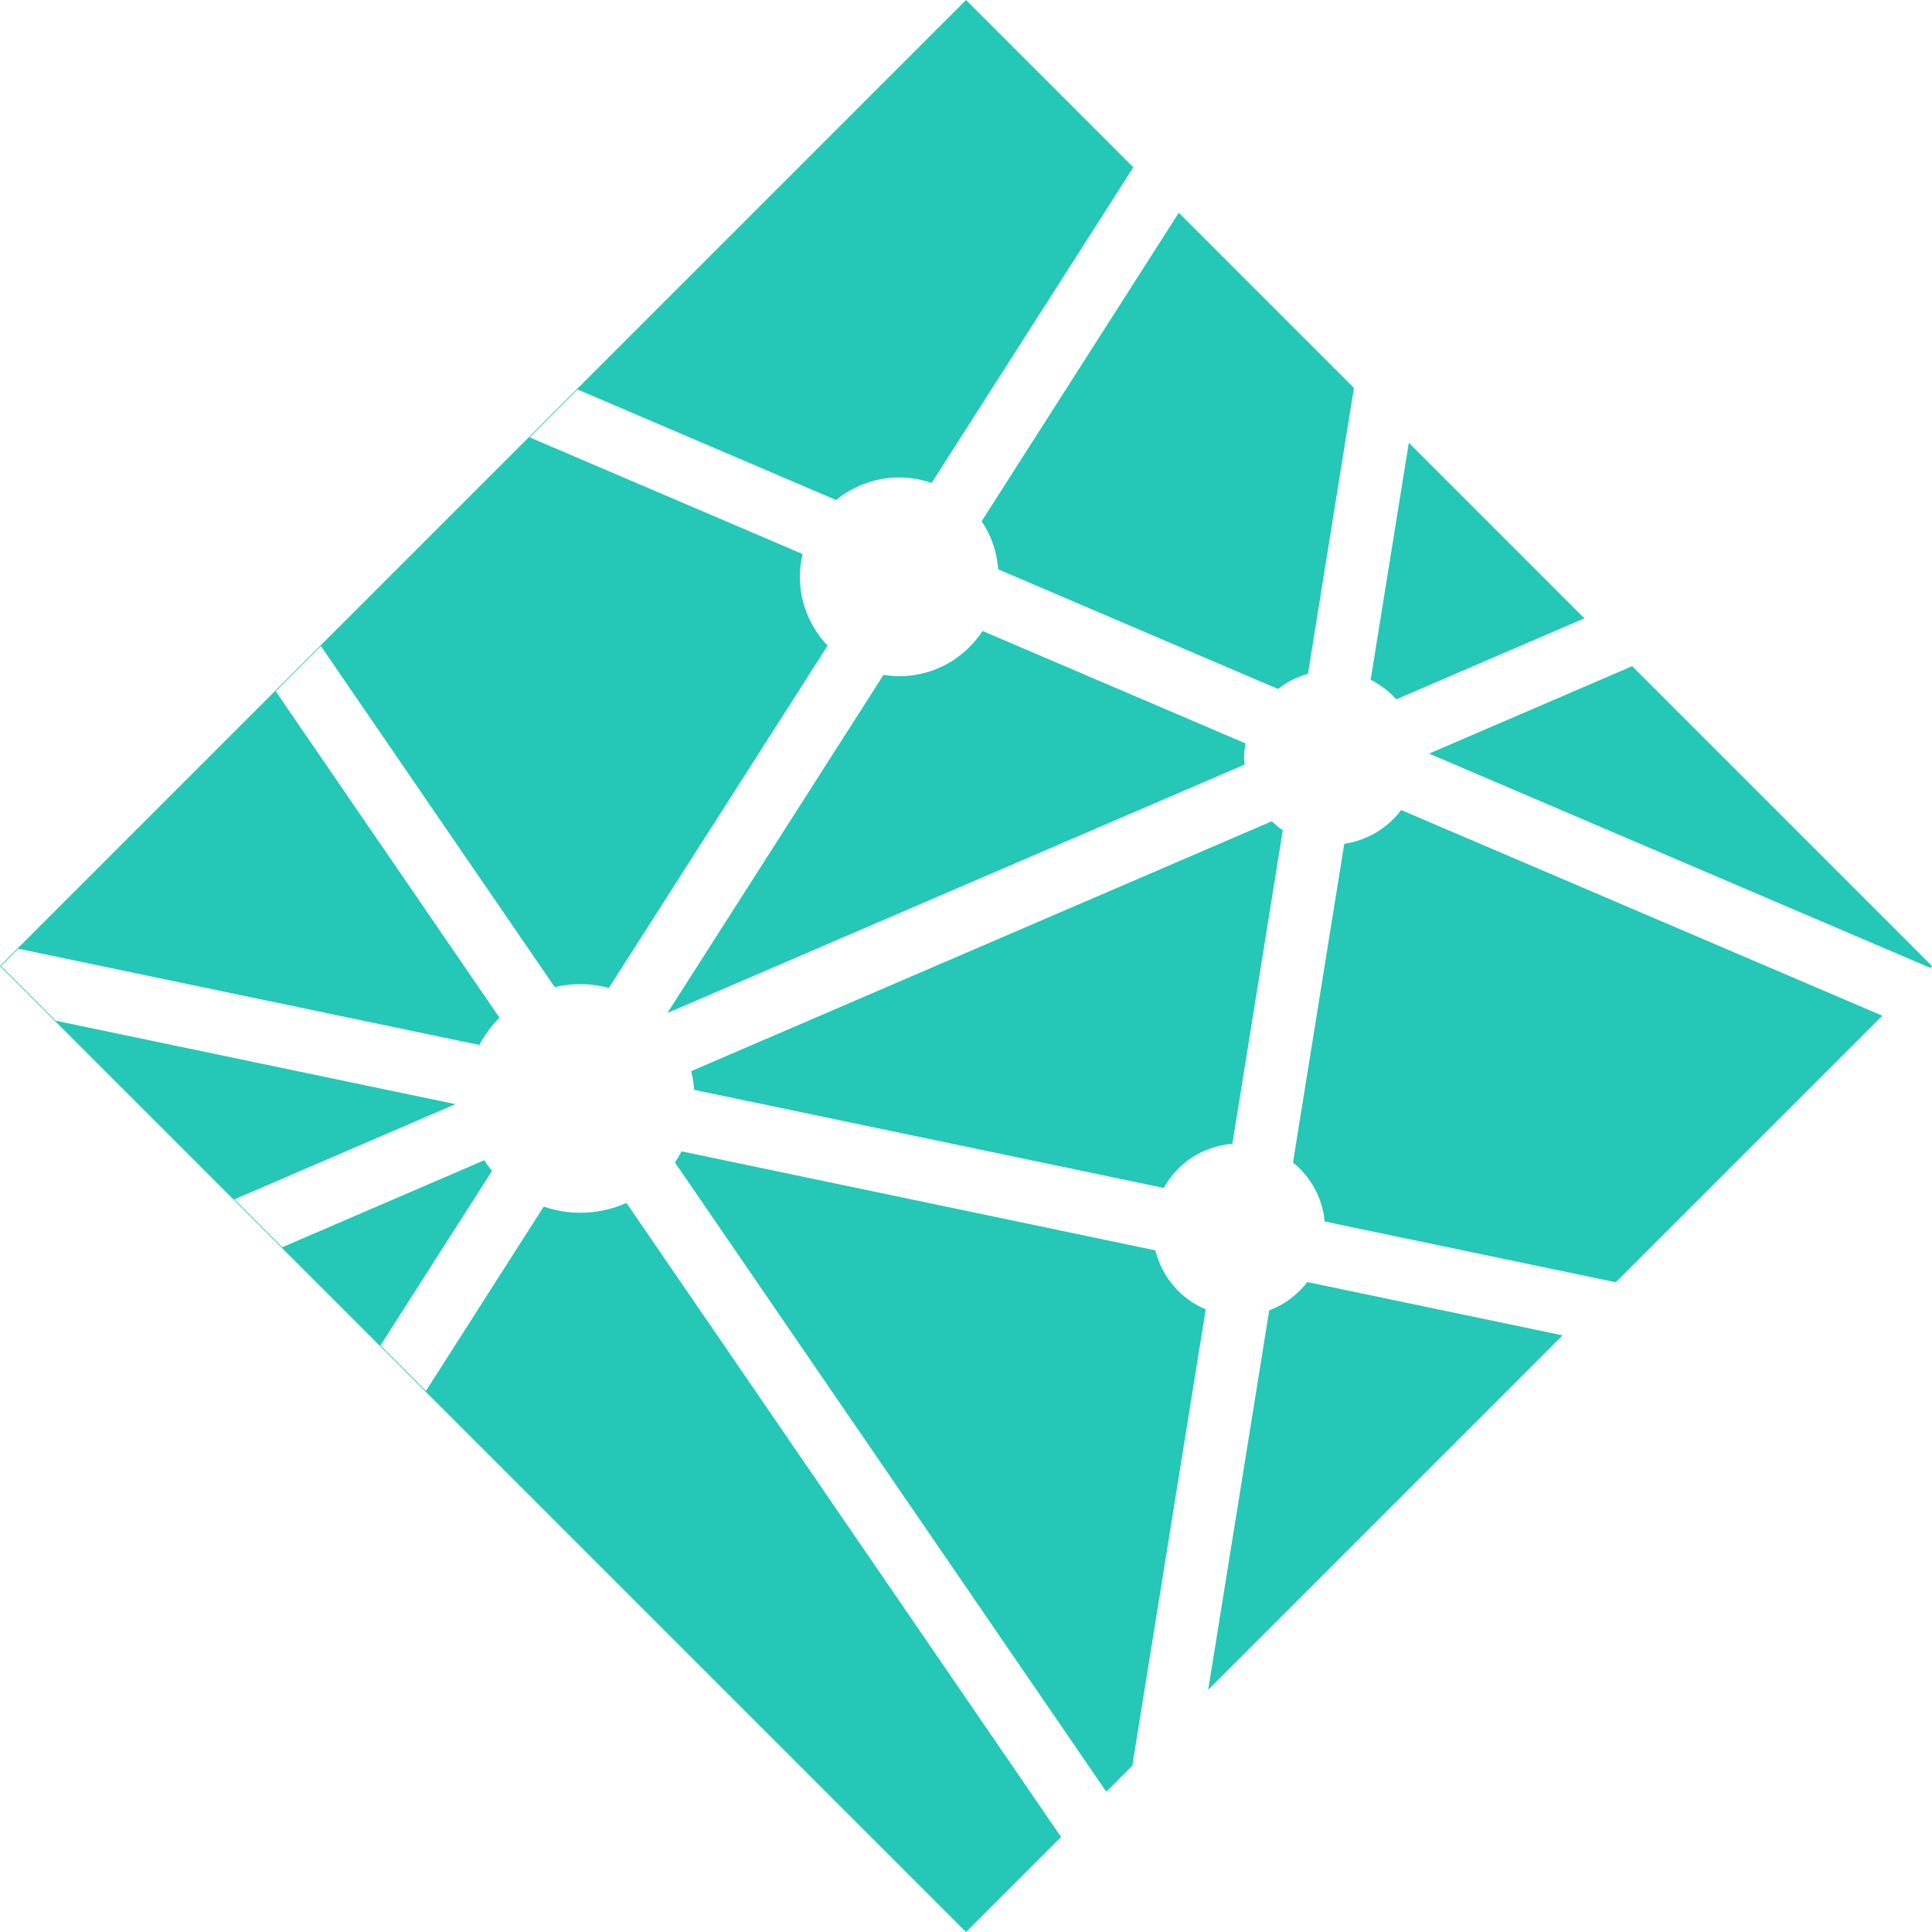
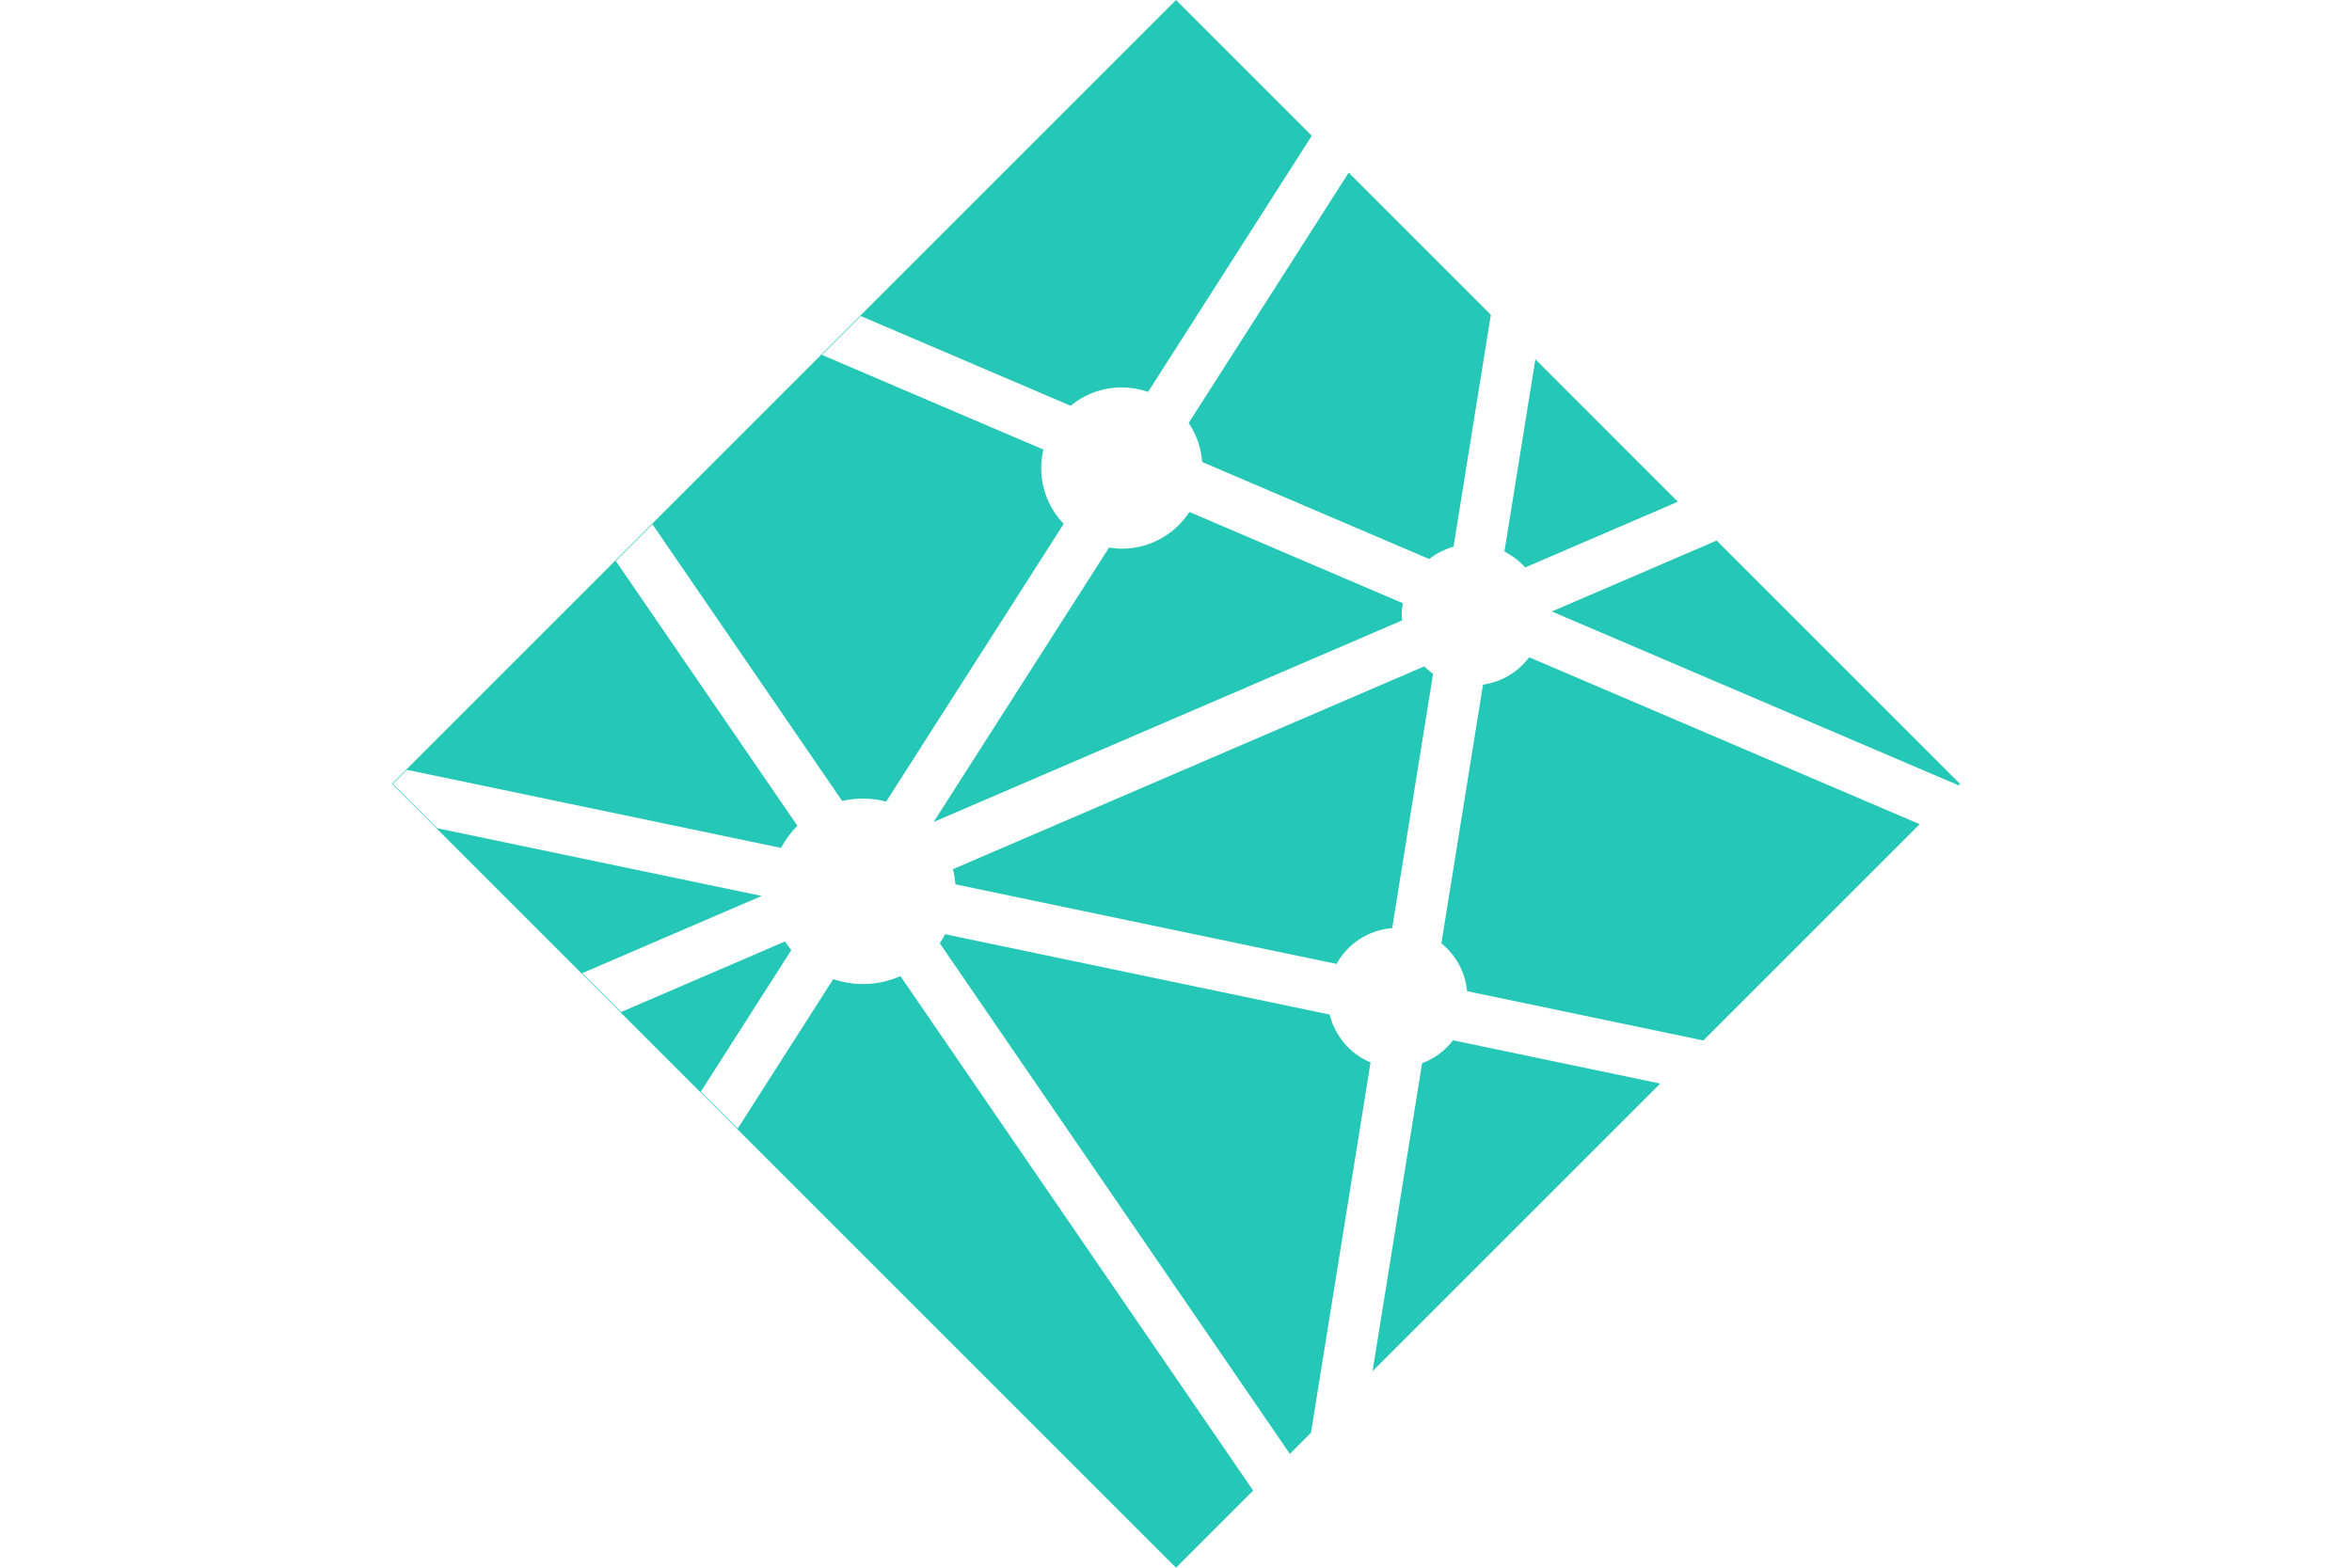
- <svg xmlns="http://www.w3.org/2000/svg" width="256px" height="256px" viewBox="0 0 256 256" version="1.1" preserveAspectRatio="xMidYMid">
+ <svg xmlns="http://www.w3.org/2000/svg" width="1920px" height="1280px" viewBox="0 0 256 256" version="1.1" preserveAspectRatio="xMidYMid">
  <g>
    <path d="M153.094,165.679 L90.309,152.558 C90.041,153.07 89.753,153.566 89.433,154.034 L146.59,237.412 L150.038,233.968 L159.762,173.499 C156.454,172.111 153.966,169.211 153.094,165.679 L153.094,165.679 Z M130.19,83.605 C127.838,87.213 123.778,89.601 119.154,89.601 C118.442,89.601 117.75,89.529 117.07,89.421 L88.437,134.222 L164.935,101.302 C164.911,100.994 164.843,100.706 164.843,100.39 C164.843,99.746 164.931,99.122 165.035,98.506 L130.19,83.605 L130.19,83.605 Z M132.27,75.441 L169.335,91.289 C170.507,90.373 171.843,89.693 173.311,89.281 L179.403,51.401 L156.194,28.192 L130.07,69.069 C131.322,70.917 132.098,73.093 132.27,75.441 L132.27,75.441 Z M209.935,81.933 L186.675,58.669 L181.619,90.077 C182.907,90.729 184.055,91.597 185.015,92.661 L209.935,81.933 L209.935,81.933 Z M154.206,157.406 C156.018,154.13 159.362,151.866 163.295,151.562 L169.975,110.014 C169.451,109.666 168.983,109.25 168.523,108.822 L91.585,141.934 C91.781,142.738 91.917,143.558 91.981,144.41 L154.206,157.406 L154.206,157.406 Z M216.271,88.273 L189.359,99.854 L255.76,128.242 L256,128.002 L216.271,88.273 L216.271,88.273 Z M168.179,173.623 L160.091,223.907 L207.055,176.943 L173.227,169.879 C171.935,171.563 170.203,172.867 168.179,173.623 L168.179,173.623 Z M76.893,160.695 C75.193,160.695 73.565,160.403 72.041,159.886 L56.441,184.299 L50.413,178.275 L65.189,155.154 C64.821,154.702 64.485,154.226 64.169,153.738 L37.401,165.263 L31.056,158.918 L60.357,146.306 L7.384,135.25 L0.14,128.002 L2.432,125.71 L63.517,138.462 C64.225,137.126 65.125,135.898 66.185,134.846 L36.537,91.601 L42.525,85.613 L73.501,130.798 C74.593,130.55 75.725,130.402 76.893,130.402 C78.201,130.402 79.469,130.586 80.681,130.898 L109.666,85.545 C107.394,83.177 105.99,79.969 105.99,76.429 C105.99,75.389 106.122,74.381 106.35,73.413 L70.189,57.953 L76.533,51.609 L110.794,66.261 C113.07,64.389 115.982,63.265 119.158,63.265 C120.658,63.265 122.098,63.529 123.446,63.993 L150.17,22.168 L128.002,0 L0,128.002 L128.002,256.004 L140.598,243.408 L83.013,159.398 C81.137,160.227 79.069,160.695 76.893,160.695 L76.893,160.695 Z M178.123,111.806 L171.327,154.042 C173.667,155.93 175.227,158.694 175.523,161.855 L214.095,169.907 L249.416,134.586 L185.663,107.33 C183.875,109.706 181.203,111.354 178.123,111.806 L178.123,111.806 Z" fill="#25C7B7" />
  </g>
</svg>
